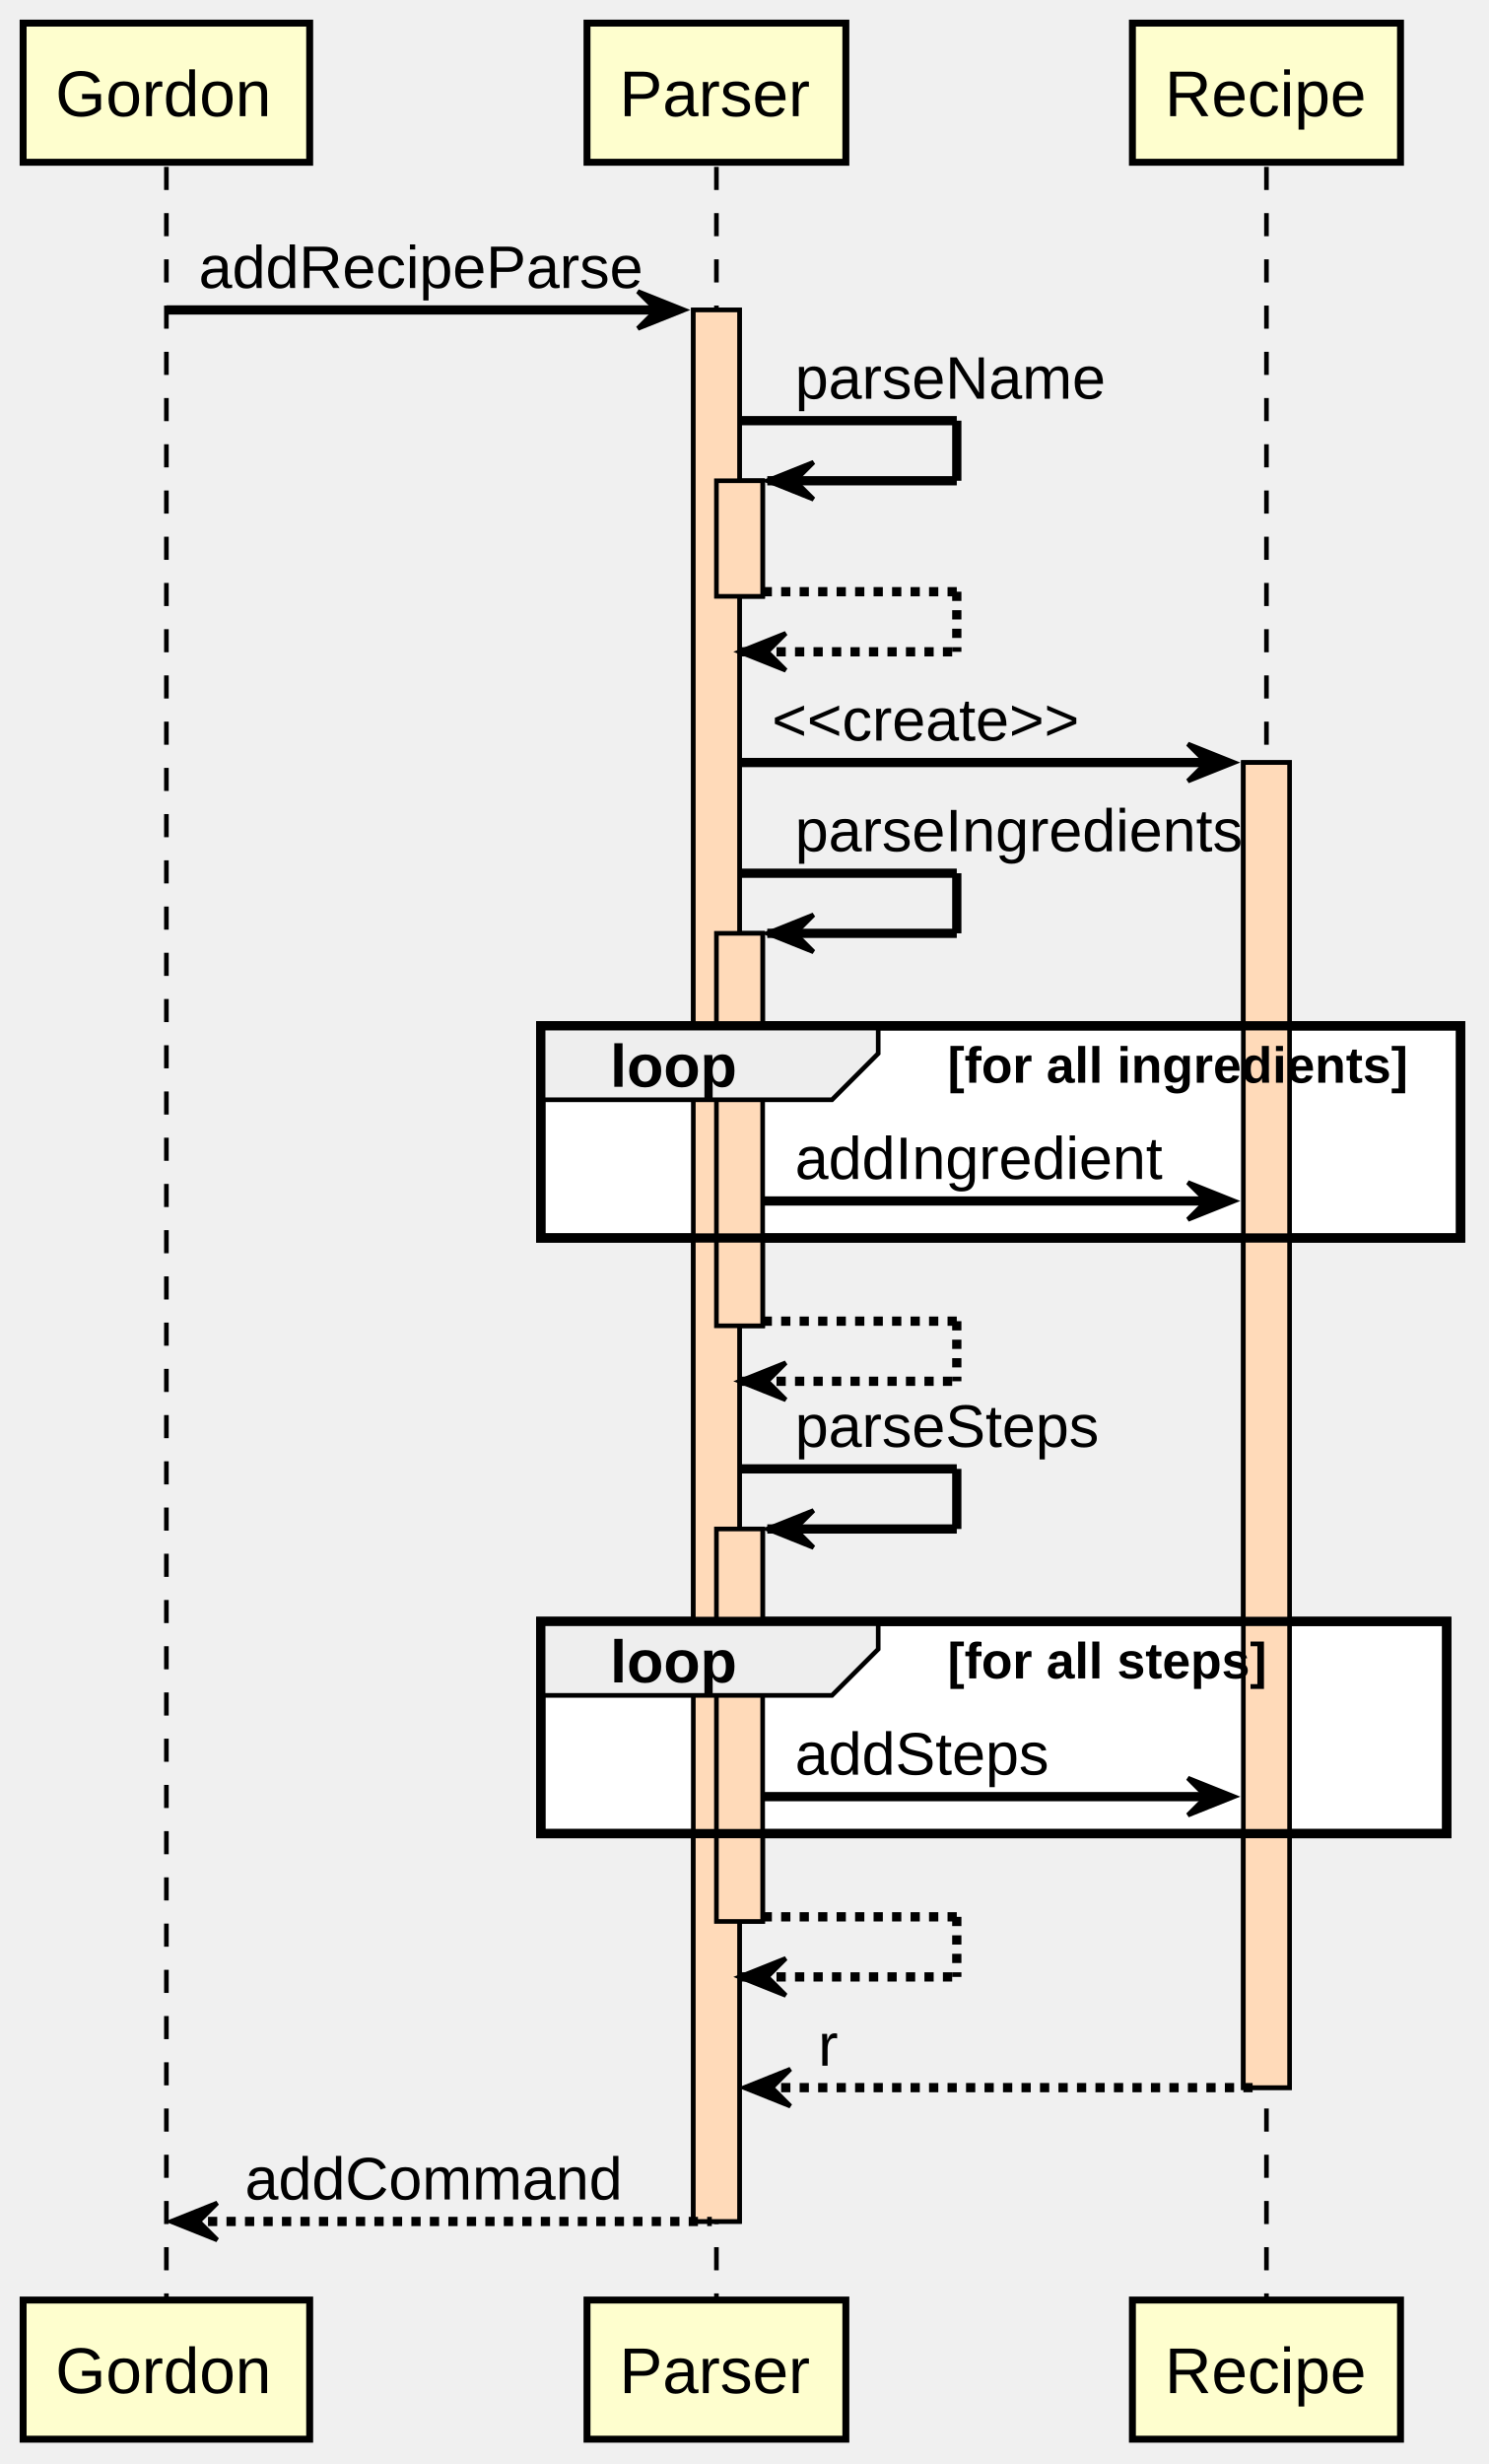
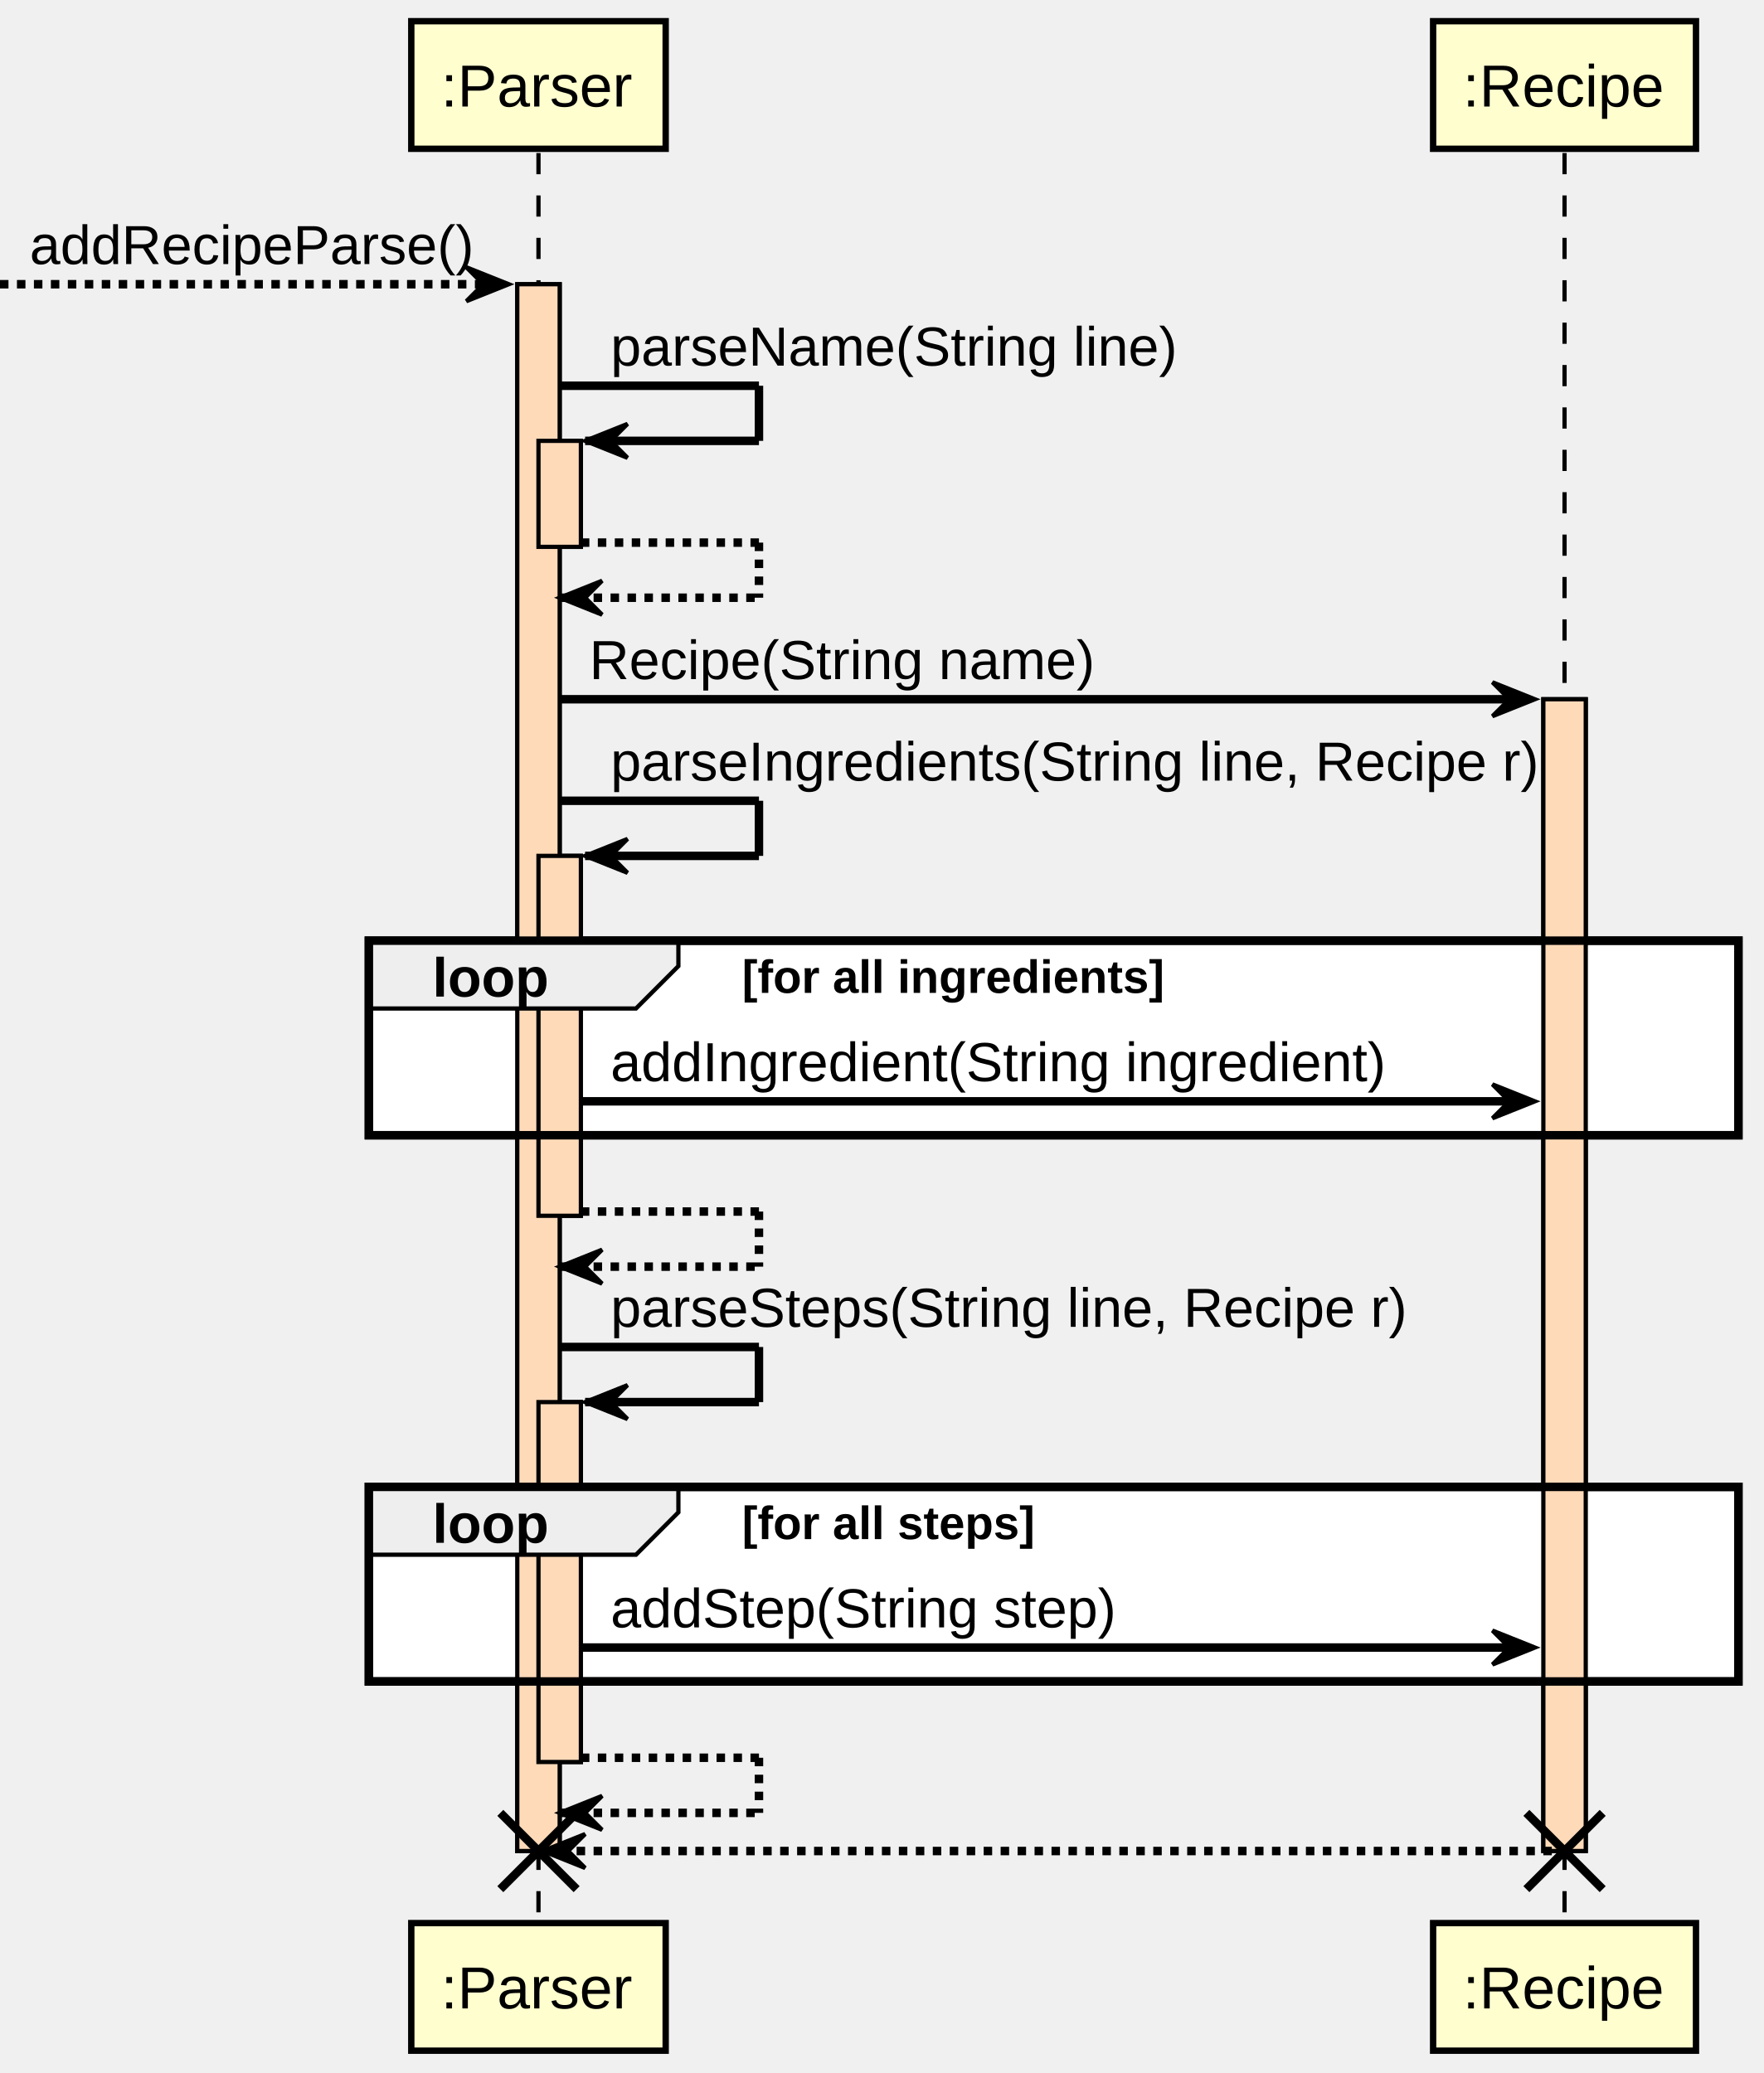
- <svg xmlns="http://www.w3.org/2000/svg" contentScriptType="application/ecmascript" contentStyleType="text/css" height="533px" preserveAspectRatio="none" style="width:322px;height:533px;background:#FFFFFF;" version="1.1" viewBox="0 0 322 533" width="322px" zoomAndPan="magnify">
+ <svg xmlns="http://www.w3.org/2000/svg" contentScriptType="application/ecmascript" contentStyleType="text/css" height="489px" preserveAspectRatio="none" style="width:416px;height:489px;background:#FFFFFF;" version="1.1" viewBox="0 0 416 489" width="416px" zoomAndPan="magnify">
  <defs />
  <g>
-     <rect fill="#FFDAB9" height="413.487" style="stroke:#000000;stroke-width:1.0;" width="10" x="150" y="67.047" />
-     <rect fill="#FFDAB9" height="25" style="stroke:#000000;stroke-width:1.0;" width="10" x="155" y="103.996" />
-     <rect fill="#FFDAB9" height="84.897" style="stroke:#000000;stroke-width:1.0;" width="10" x="155" y="201.894" />
-     <rect fill="#FFDAB9" height="84.897" style="stroke:#000000;stroke-width:1.0;" width="10" x="155" y="330.74" />
-     <rect fill="#FFDAB9" height="286.641" style="stroke:#000000;stroke-width:1.0;" width="10" x="269" y="164.945" />
-     <rect fill="#FFFFFF" height="45.898" style="stroke:#000000;stroke-width:2.0;" width="199" x="117" y="221.894" />
-     <rect fill="#FFFFFF" height="45.898" style="stroke:#000000;stroke-width:2.0;" width="196" x="117" y="350.74" />
-     <line style="stroke:#000000;stroke-width:1.0;stroke-dasharray:5.0,5.0;" x1="36" x2="36" y1="36.099" y2="498.535" />
-     <line style="stroke:#000000;stroke-width:1.0;stroke-dasharray:5.0,5.0;" x1="155" x2="155" y1="36.099" y2="498.535" />
-     <line style="stroke:#000000;stroke-width:1.0;stroke-dasharray:5.0,5.0;" x1="274" x2="274" y1="36.099" y2="498.535" />
-     <rect fill="#FEFECE" height="30.099" style="stroke:#000000;stroke-width:1.5;" width="62" x="5" y="5" />
-     <text fill="#000000" font-family="Arial" font-size="14" lengthAdjust="spacing" textLength="48" x="12" y="25.132">Gordon</text>
-     <rect fill="#FEFECE" height="30.099" style="stroke:#000000;stroke-width:1.5;" width="62" x="5" y="497.535" />
-     <text fill="#000000" font-family="Arial" font-size="14" lengthAdjust="spacing" textLength="48" x="12" y="517.667">Gordon</text>
-     <rect fill="#FEFECE" height="30.099" style="stroke:#000000;stroke-width:1.5;" width="56" x="127" y="5" />
-     <text fill="#000000" font-family="Arial" font-size="14" lengthAdjust="spacing" textLength="42" x="134" y="25.132">Parser</text>
-     <rect fill="#FEFECE" height="30.099" style="stroke:#000000;stroke-width:1.5;" width="56" x="127" y="497.535" />
-     <text fill="#000000" font-family="Arial" font-size="14" lengthAdjust="spacing" textLength="42" x="134" y="517.667">Parser</text>
-     <rect fill="#FEFECE" height="30.099" style="stroke:#000000;stroke-width:1.5;" width="58" x="245" y="5" />
-     <text fill="#000000" font-family="Arial" font-size="14" lengthAdjust="spacing" textLength="44" x="252" y="25.132">Recipe</text>
-     <rect fill="#FEFECE" height="30.099" style="stroke:#000000;stroke-width:1.5;" width="58" x="245" y="497.535" />
-     <text fill="#000000" font-family="Arial" font-size="14" lengthAdjust="spacing" textLength="44" x="252" y="517.667">Recipe</text>
-     <rect fill="#FFDAB9" height="413.487" style="stroke:#000000;stroke-width:1.0;" width="10" x="150" y="67.047" />
-     <rect fill="#FFDAB9" height="25" style="stroke:#000000;stroke-width:1.0;" width="10" x="155" y="103.996" />
-     <rect fill="#FFDAB9" height="84.897" style="stroke:#000000;stroke-width:1.0;" width="10" x="155" y="201.894" />
-     <rect fill="#FFDAB9" height="84.897" style="stroke:#000000;stroke-width:1.0;" width="10" x="155" y="330.74" />
-     <rect fill="#FFDAB9" height="286.641" style="stroke:#000000;stroke-width:1.0;" width="10" x="269" y="164.945" />
-     <polygon fill="#000000" points="138,63.047,148,67.047,138,71.047,142,67.047" style="stroke:#000000;stroke-width:1.0;" />
-     <line style="stroke:#000000;stroke-width:2.0;" x1="36" x2="144" y1="67.047" y2="67.047" />
-     <text fill="#000000" font-family="Arial" font-size="13" lengthAdjust="spacing" textLength="95" x="43" y="62.292">addRecipeParse</text>
-     <line style="stroke:#000000;stroke-width:2.0;" x1="160" x2="207" y1="90.996" y2="90.996" />
-     <line style="stroke:#000000;stroke-width:2.0;" x1="207" x2="207" y1="90.996" y2="103.996" />
-     <line style="stroke:#000000;stroke-width:2.0;" x1="166" x2="207" y1="103.996" y2="103.996" />
-     <polygon fill="#000000" points="176,99.996,166,103.996,176,107.996,172,103.996" style="stroke:#000000;stroke-width:1.0;" />
-     <text fill="#000000" font-family="Arial" font-size="13" lengthAdjust="spacing" textLength="66" x="172" y="86.241">parseName</text>
-     <line style="stroke:#000000;stroke-width:2.0;stroke-dasharray:2.0,2.0;" x1="165" x2="207" y1="127.996" y2="127.996" />
-     <line style="stroke:#000000;stroke-width:2.0;stroke-dasharray:2.0,2.0;" x1="207" x2="207" y1="127.996" y2="140.996" />
-     <line style="stroke:#000000;stroke-width:2.0;stroke-dasharray:2.0,2.0;" x1="160" x2="207" y1="140.996" y2="140.996" />
-     <polygon fill="#000000" points="170,136.996,160,140.996,170,144.996,166,140.996" style="stroke:#000000;stroke-width:1.0;" />
-     <polygon fill="#000000" points="257,160.945,267,164.945,257,168.945,261,164.945" style="stroke:#000000;stroke-width:1.0;" />
-     <line style="stroke:#000000;stroke-width:2.0;" x1="160" x2="263" y1="164.945" y2="164.945" />
-     <text fill="#000000" font-family="Arial" font-size="13" lengthAdjust="spacing" textLength="68" x="167" y="160.19">&lt;&lt;create&gt;&gt;</text>
-     <line style="stroke:#000000;stroke-width:2.0;" x1="160" x2="207" y1="188.894" y2="188.894" />
-     <line style="stroke:#000000;stroke-width:2.0;" x1="207" x2="207" y1="188.894" y2="201.894" />
-     <line style="stroke:#000000;stroke-width:2.0;" x1="166" x2="207" y1="201.894" y2="201.894" />
-     <polygon fill="#000000" points="176,197.894,166,201.894,176,205.894,172,201.894" style="stroke:#000000;stroke-width:1.0;" />
-     <text fill="#000000" font-family="Arial" font-size="13" lengthAdjust="spacing" textLength="95" x="172" y="184.139">parseIngredients</text>
-     <path d="M117,221.894 L190,221.894 L190,227.894 L180,237.894 L117,237.894 L117,221.894 " fill="#EEEEEE" style="stroke:#000000;stroke-width:1.0;" />
-     <rect fill="none" height="45.898" style="stroke:#000000;stroke-width:2.0;" width="199" x="117" y="221.894" />
-     <text fill="#000000" font-family="Arial" font-size="13" font-weight="bold" lengthAdjust="spacing" textLength="28" x="132" y="235.087">loop</text>
-     <text fill="#000000" font-family="Arial" font-size="11" font-weight="bold" lengthAdjust="spacing" textLength="106" x="205" y="234.211">[for all ingredients]</text>
-     <polygon fill="#000000" points="257,255.791,267,259.791,257,263.791,261,259.791" style="stroke:#000000;stroke-width:1.0;" />
-     <line style="stroke:#000000;stroke-width:2.0;" x1="165" x2="263" y1="259.791" y2="259.791" />
-     <text fill="#000000" font-family="Arial" font-size="13" lengthAdjust="spacing" textLength="77" x="172" y="255.036">addIngredient</text>
-     <line style="stroke:#000000;stroke-width:2.0;stroke-dasharray:2.0,2.0;" x1="165" x2="207" y1="285.791" y2="285.791" />
-     <line style="stroke:#000000;stroke-width:2.0;stroke-dasharray:2.0,2.0;" x1="207" x2="207" y1="285.791" y2="298.791" />
-     <line style="stroke:#000000;stroke-width:2.0;stroke-dasharray:2.0,2.0;" x1="160" x2="207" y1="298.791" y2="298.791" />
-     <polygon fill="#000000" points="170,294.791,160,298.791,170,302.791,166,298.791" style="stroke:#000000;stroke-width:1.0;" />
-     <line style="stroke:#000000;stroke-width:2.0;" x1="160" x2="207" y1="317.74" y2="317.74" />
-     <line style="stroke:#000000;stroke-width:2.0;" x1="207" x2="207" y1="317.74" y2="330.74" />
-     <line style="stroke:#000000;stroke-width:2.0;" x1="166" x2="207" y1="330.74" y2="330.74" />
-     <polygon fill="#000000" points="176,326.74,166,330.74,176,334.74,172,330.74" style="stroke:#000000;stroke-width:1.0;" />
-     <text fill="#000000" font-family="Arial" font-size="13" lengthAdjust="spacing" textLength="66" x="172" y="312.985">parseSteps</text>
-     <path d="M117,350.74 L190,350.74 L190,356.74 L180,366.74 L117,366.74 L117,350.74 " fill="#EEEEEE" style="stroke:#000000;stroke-width:1.0;" />
-     <rect fill="none" height="45.898" style="stroke:#000000;stroke-width:2.0;" width="196" x="117" y="350.74" />
-     <text fill="#000000" font-family="Arial" font-size="13" font-weight="bold" lengthAdjust="spacing" textLength="28" x="132" y="363.934">loop</text>
-     <text fill="#000000" font-family="Arial" font-size="11" font-weight="bold" lengthAdjust="spacing" textLength="74" x="205" y="363.058">[for all steps]</text>
-     <polygon fill="#000000" points="257,384.637,267,388.637,257,392.637,261,388.637" style="stroke:#000000;stroke-width:1.0;" />
-     <line style="stroke:#000000;stroke-width:2.0;" x1="165" x2="263" y1="388.637" y2="388.637" />
-     <text fill="#000000" font-family="Arial" font-size="13" lengthAdjust="spacing" textLength="55" x="172" y="383.882">addSteps</text>
-     <line style="stroke:#000000;stroke-width:2.0;stroke-dasharray:2.0,2.0;" x1="165" x2="207" y1="414.637" y2="414.637" />
-     <line style="stroke:#000000;stroke-width:2.0;stroke-dasharray:2.0,2.0;" x1="207" x2="207" y1="414.637" y2="427.637" />
-     <line style="stroke:#000000;stroke-width:2.0;stroke-dasharray:2.0,2.0;" x1="160" x2="207" y1="427.637" y2="427.637" />
-     <polygon fill="#000000" points="170,423.637,160,427.637,170,431.637,166,427.637" style="stroke:#000000;stroke-width:1.0;" />
-     <polygon fill="#000000" points="171,447.586,161,451.586,171,455.586,167,451.586" style="stroke:#000000;stroke-width:1.0;" />
-     <line style="stroke:#000000;stroke-width:2.0;stroke-dasharray:2.0,2.0;" x1="165" x2="273" y1="451.586" y2="451.586" />
-     <text fill="#000000" font-family="Arial" font-size="13" lengthAdjust="spacing" textLength="4" x="177" y="446.831">r</text>
-     <polygon fill="#000000" points="47,476.535,37,480.535,47,484.535,43,480.535" style="stroke:#000000;stroke-width:1.0;" />
-     <line style="stroke:#000000;stroke-width:2.0;stroke-dasharray:2.0,2.0;" x1="41" x2="154" y1="480.535" y2="480.535" />
-     <text fill="#000000" font-family="Arial" font-size="13" lengthAdjust="spacing" textLength="80" x="53" y="475.78">addCommand</text>
+     <rect fill="#FFDAB9" height="369.59" style="stroke:#000000;stroke-width:1.0;" width="10" x="122" y="67.047" />
+     <rect fill="#FFDAB9" height="25" style="stroke:#000000;stroke-width:1.0;" width="10" x="127" y="103.996" />
+     <rect fill="#FFDAB9" height="84.897" style="stroke:#000000;stroke-width:1.0;" width="10" x="127" y="201.894" />
+     <rect fill="#FFDAB9" height="84.897" style="stroke:#000000;stroke-width:1.0;" width="10" x="127" y="330.74" />
+     <rect fill="#FFDAB9" height="271.692" style="stroke:#000000;stroke-width:1.0;" width="10" x="364" y="164.945" />
+     <rect fill="#FFFFFF" height="45.898" style="stroke:#000000;stroke-width:2.0;" width="323" x="87" y="221.894" />
+     <rect fill="#FFFFFF" height="45.898" style="stroke:#000000;stroke-width:2.0;" width="323" x="87" y="350.74" />
+     <line style="stroke:#000000;stroke-width:1.0;stroke-dasharray:5.0,5.0;" x1="127" x2="127" y1="36.099" y2="454.637" />
+     <line style="stroke:#000000;stroke-width:1.0;stroke-dasharray:5.0,5.0;" x1="369" x2="369" y1="36.099" y2="454.637" />
+     <rect fill="#FEFECE" height="30.099" style="stroke:#000000;stroke-width:1.5;" width="60" x="97" y="5" />
+     <text fill="#000000" font-family="Arial" font-size="14" lengthAdjust="spacing" textLength="46" x="104" y="25.132">:Parser</text>
+     <rect fill="#FEFECE" height="30.099" style="stroke:#000000;stroke-width:1.5;" width="60" x="97" y="453.637" />
+     <text fill="#000000" font-family="Arial" font-size="14" lengthAdjust="spacing" textLength="46" x="104" y="473.769">:Parser</text>
+     <rect fill="#FEFECE" height="30.099" style="stroke:#000000;stroke-width:1.5;" width="62" x="338" y="5" />
+     <text fill="#000000" font-family="Arial" font-size="14" lengthAdjust="spacing" textLength="48" x="345" y="25.132">:Recipe</text>
+     <rect fill="#FEFECE" height="30.099" style="stroke:#000000;stroke-width:1.5;" width="62" x="338" y="453.637" />
+     <text fill="#000000" font-family="Arial" font-size="14" lengthAdjust="spacing" textLength="48" x="345" y="473.769">:Recipe</text>
+     <rect fill="#FFDAB9" height="369.59" style="stroke:#000000;stroke-width:1.0;" width="10" x="122" y="67.047" />
+     <rect fill="#FFDAB9" height="25" style="stroke:#000000;stroke-width:1.0;" width="10" x="127" y="103.996" />
+     <rect fill="#FFDAB9" height="84.897" style="stroke:#000000;stroke-width:1.0;" width="10" x="127" y="201.894" />
+     <rect fill="#FFDAB9" height="84.897" style="stroke:#000000;stroke-width:1.0;" width="10" x="127" y="330.74" />
+     <rect fill="#FFDAB9" height="271.692" style="stroke:#000000;stroke-width:1.0;" width="10" x="364" y="164.945" />
+     <polygon fill="#000000" points="110,63.047,120,67.047,110,71.047,114,67.047" style="stroke:#000000;stroke-width:1.0;" />
+     <line style="stroke:#000000;stroke-width:2.0;stroke-dasharray:2.0,2.0;" x1="0" x2="116" y1="67.047" y2="67.047" />
+     <text fill="#000000" font-family="Arial" font-size="13" lengthAdjust="spacing" textLength="103" x="7" y="62.292">addRecipeParse()</text>
+     <line style="stroke:#000000;stroke-width:2.0;" x1="132" x2="179" y1="90.996" y2="90.996" />
+     <line style="stroke:#000000;stroke-width:2.0;" x1="179" x2="179" y1="90.996" y2="103.996" />
+     <line style="stroke:#000000;stroke-width:2.0;" x1="138" x2="179" y1="103.996" y2="103.996" />
+     <polygon fill="#000000" points="148,99.996,138,103.996,148,107.996,144,103.996" style="stroke:#000000;stroke-width:1.0;" />
+     <text fill="#000000" font-family="Arial" font-size="13" lengthAdjust="spacing" textLength="132" x="144" y="86.241">parseName(String line)</text>
+     <line style="stroke:#000000;stroke-width:2.0;stroke-dasharray:2.0,2.0;" x1="137" x2="179" y1="127.996" y2="127.996" />
+     <line style="stroke:#000000;stroke-width:2.0;stroke-dasharray:2.0,2.0;" x1="179" x2="179" y1="127.996" y2="140.996" />
+     <line style="stroke:#000000;stroke-width:2.0;stroke-dasharray:2.0,2.0;" x1="132" x2="179" y1="140.996" y2="140.996" />
+     <polygon fill="#000000" points="142,136.996,132,140.996,142,144.996,138,140.996" style="stroke:#000000;stroke-width:1.0;" />
+     <polygon fill="#000000" points="352,160.945,362,164.945,352,168.945,356,164.945" style="stroke:#000000;stroke-width:1.0;" />
+     <line style="stroke:#000000;stroke-width:2.0;" x1="132" x2="358" y1="164.945" y2="164.945" />
+     <text fill="#000000" font-family="Arial" font-size="13" lengthAdjust="spacing" textLength="118" x="139" y="160.19">Recipe(String name)</text>
+     <line style="stroke:#000000;stroke-width:2.0;" x1="132" x2="179" y1="188.894" y2="188.894" />
+     <line style="stroke:#000000;stroke-width:2.0;" x1="179" x2="179" y1="188.894" y2="201.894" />
+     <line style="stroke:#000000;stroke-width:2.0;" x1="138" x2="179" y1="201.894" y2="201.894" />
+     <polygon fill="#000000" points="148,197.894,138,201.894,148,205.894,144,201.894" style="stroke:#000000;stroke-width:1.0;" />
+     <text fill="#000000" font-family="Arial" font-size="13" lengthAdjust="spacing" textLength="218" x="144" y="184.139">parseIngredients(String line, Recipe r)</text>
+     <path d="M87,221.894 L160,221.894 L160,227.894 L150,237.894 L87,237.894 L87,221.894 " fill="#EEEEEE" style="stroke:#000000;stroke-width:1.0;" />
+     <rect fill="none" height="45.898" style="stroke:#000000;stroke-width:2.0;" width="323" x="87" y="221.894" />
+     <text fill="#000000" font-family="Arial" font-size="13" font-weight="bold" lengthAdjust="spacing" textLength="28" x="102" y="235.087">loop</text>
+     <text fill="#000000" font-family="Arial" font-size="11" font-weight="bold" lengthAdjust="spacing" textLength="101" x="175" y="234.211">[for all ingredients]</text>
+     <polygon fill="#000000" points="352,255.791,362,259.791,352,263.791,356,259.791" style="stroke:#000000;stroke-width:1.0;" />
+     <line style="stroke:#000000;stroke-width:2.0;" x1="137" x2="358" y1="259.791" y2="259.791" />
+     <text fill="#000000" font-family="Arial" font-size="13" lengthAdjust="spacing" textLength="180" x="144" y="255.036">addIngredient(String ingredient)</text>
+     <line style="stroke:#000000;stroke-width:2.0;stroke-dasharray:2.0,2.0;" x1="137" x2="179" y1="285.791" y2="285.791" />
+     <line style="stroke:#000000;stroke-width:2.0;stroke-dasharray:2.0,2.0;" x1="179" x2="179" y1="285.791" y2="298.791" />
+     <line style="stroke:#000000;stroke-width:2.0;stroke-dasharray:2.0,2.0;" x1="132" x2="179" y1="298.791" y2="298.791" />
+     <polygon fill="#000000" points="142,294.791,132,298.791,142,302.791,138,298.791" style="stroke:#000000;stroke-width:1.0;" />
+     <line style="stroke:#000000;stroke-width:2.0;" x1="132" x2="179" y1="317.74" y2="317.74" />
+     <line style="stroke:#000000;stroke-width:2.0;" x1="179" x2="179" y1="317.74" y2="330.74" />
+     <line style="stroke:#000000;stroke-width:2.0;" x1="138" x2="179" y1="330.74" y2="330.74" />
+     <polygon fill="#000000" points="148,326.74,138,330.74,148,334.74,144,330.74" style="stroke:#000000;stroke-width:1.0;" />
+     <text fill="#000000" font-family="Arial" font-size="13" lengthAdjust="spacing" textLength="188" x="144" y="312.985">parseSteps(String line, Recipe r)</text>
+     <path d="M87,350.74 L160,350.74 L160,356.74 L150,366.74 L87,366.74 L87,350.74 " fill="#EEEEEE" style="stroke:#000000;stroke-width:1.0;" />
+     <rect fill="none" height="45.898" style="stroke:#000000;stroke-width:2.0;" width="323" x="87" y="350.74" />
+     <text fill="#000000" font-family="Arial" font-size="13" font-weight="bold" lengthAdjust="spacing" textLength="28" x="102" y="363.934">loop</text>
+     <text fill="#000000" font-family="Arial" font-size="11" font-weight="bold" lengthAdjust="spacing" textLength="70" x="175" y="363.058">[for all steps]</text>
+     <polygon fill="#000000" points="352,384.637,362,388.637,352,392.637,356,388.637" style="stroke:#000000;stroke-width:1.0;" />
+     <line style="stroke:#000000;stroke-width:2.0;" x1="137" x2="358" y1="388.637" y2="388.637" />
+     <text fill="#000000" font-family="Arial" font-size="13" lengthAdjust="spacing" textLength="119" x="144" y="383.882">addStep(String step)</text>
+     <line style="stroke:#000000;stroke-width:2.0;stroke-dasharray:2.0,2.0;" x1="137" x2="179" y1="414.637" y2="414.637" />
+     <line style="stroke:#000000;stroke-width:2.0;stroke-dasharray:2.0,2.0;" x1="179" x2="179" y1="414.637" y2="427.637" />
+     <line style="stroke:#000000;stroke-width:2.0;stroke-dasharray:2.0,2.0;" x1="132" x2="179" y1="427.637" y2="427.637" />
+     <polygon fill="#000000" points="142,423.637,132,427.637,142,431.637,138,427.637" style="stroke:#000000;stroke-width:1.0;" />
+     <polygon fill="#000000" points="138,432.637,128,436.637,138,440.637,134,436.637" style="stroke:#000000;stroke-width:1.0;" />
+     <line style="stroke:#000000;stroke-width:2.0;stroke-dasharray:2.0,2.0;" x1="132" x2="368" y1="436.637" y2="436.637" />
+     <line style="stroke:#000000;stroke-width:2.0;" x1="360" x2="378" y1="427.637" y2="445.637" />
+     <line style="stroke:#000000;stroke-width:2.0;" x1="360" x2="378" y1="445.637" y2="427.637" />
+     <line style="stroke:#000000;stroke-width:2.0;" x1="118" x2="136" y1="427.637" y2="445.637" />
+     <line style="stroke:#000000;stroke-width:2.0;" x1="118" x2="136" y1="445.637" y2="427.637" />
  </g>
</svg>
